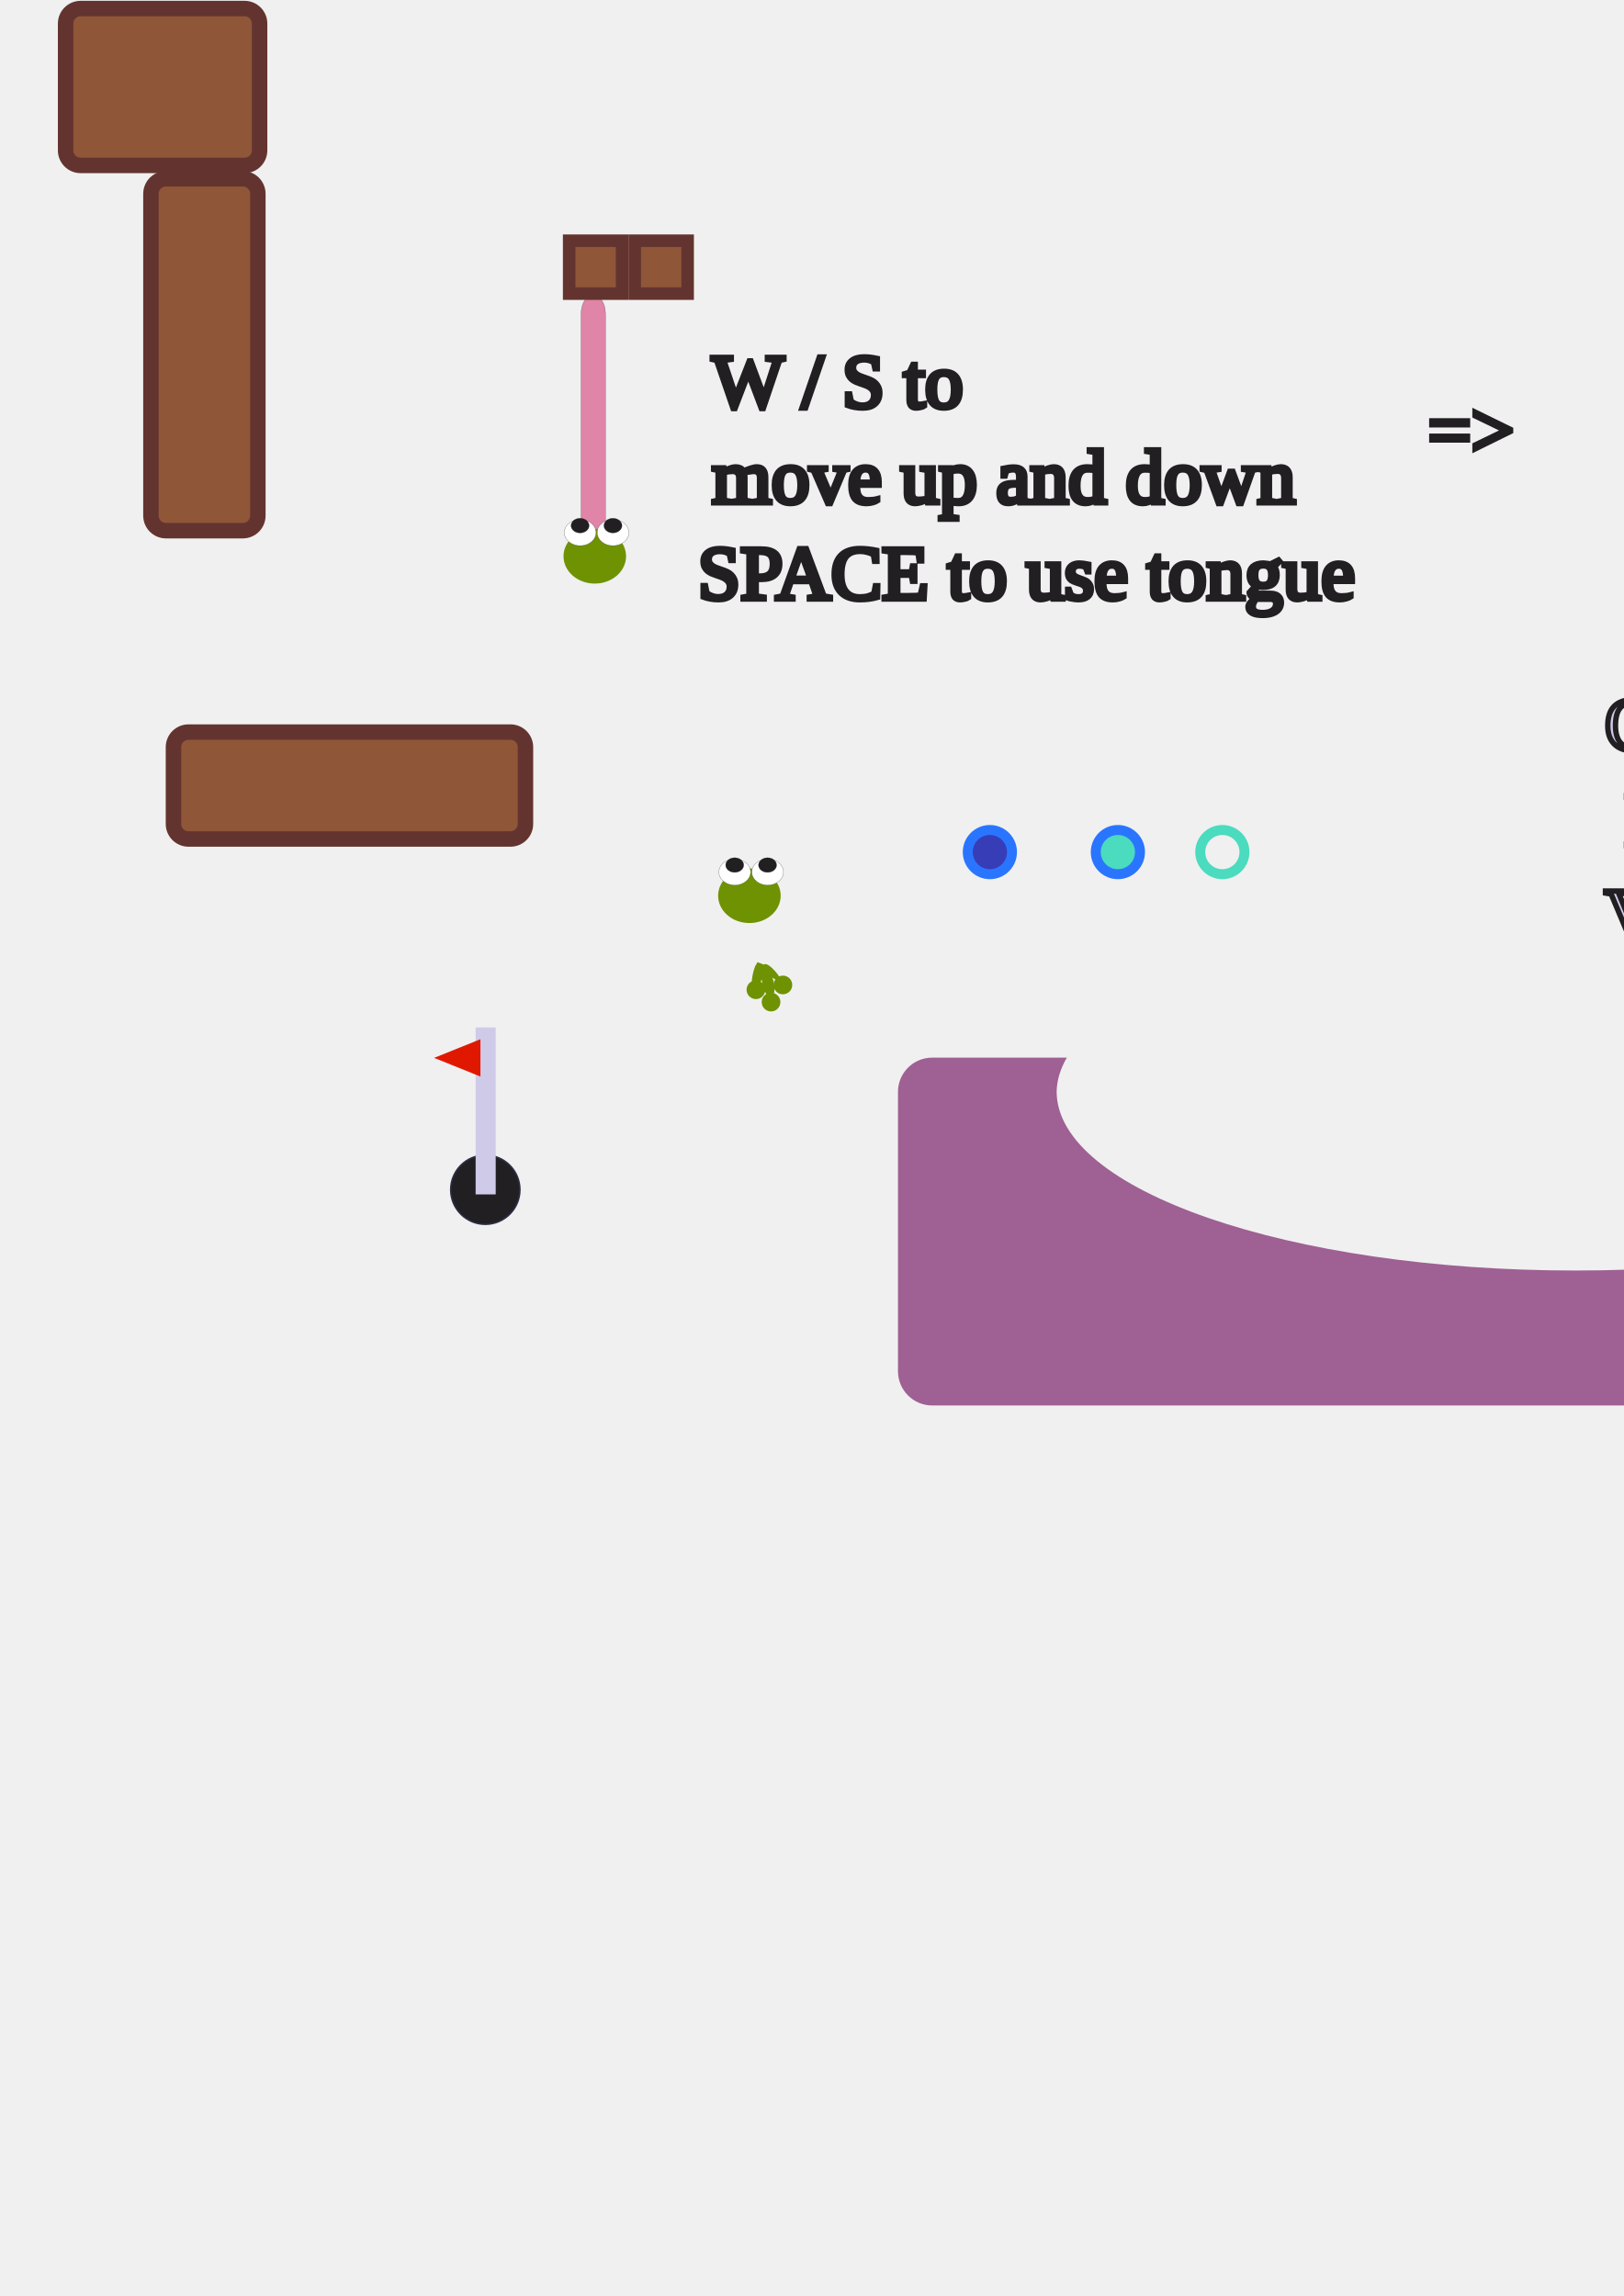
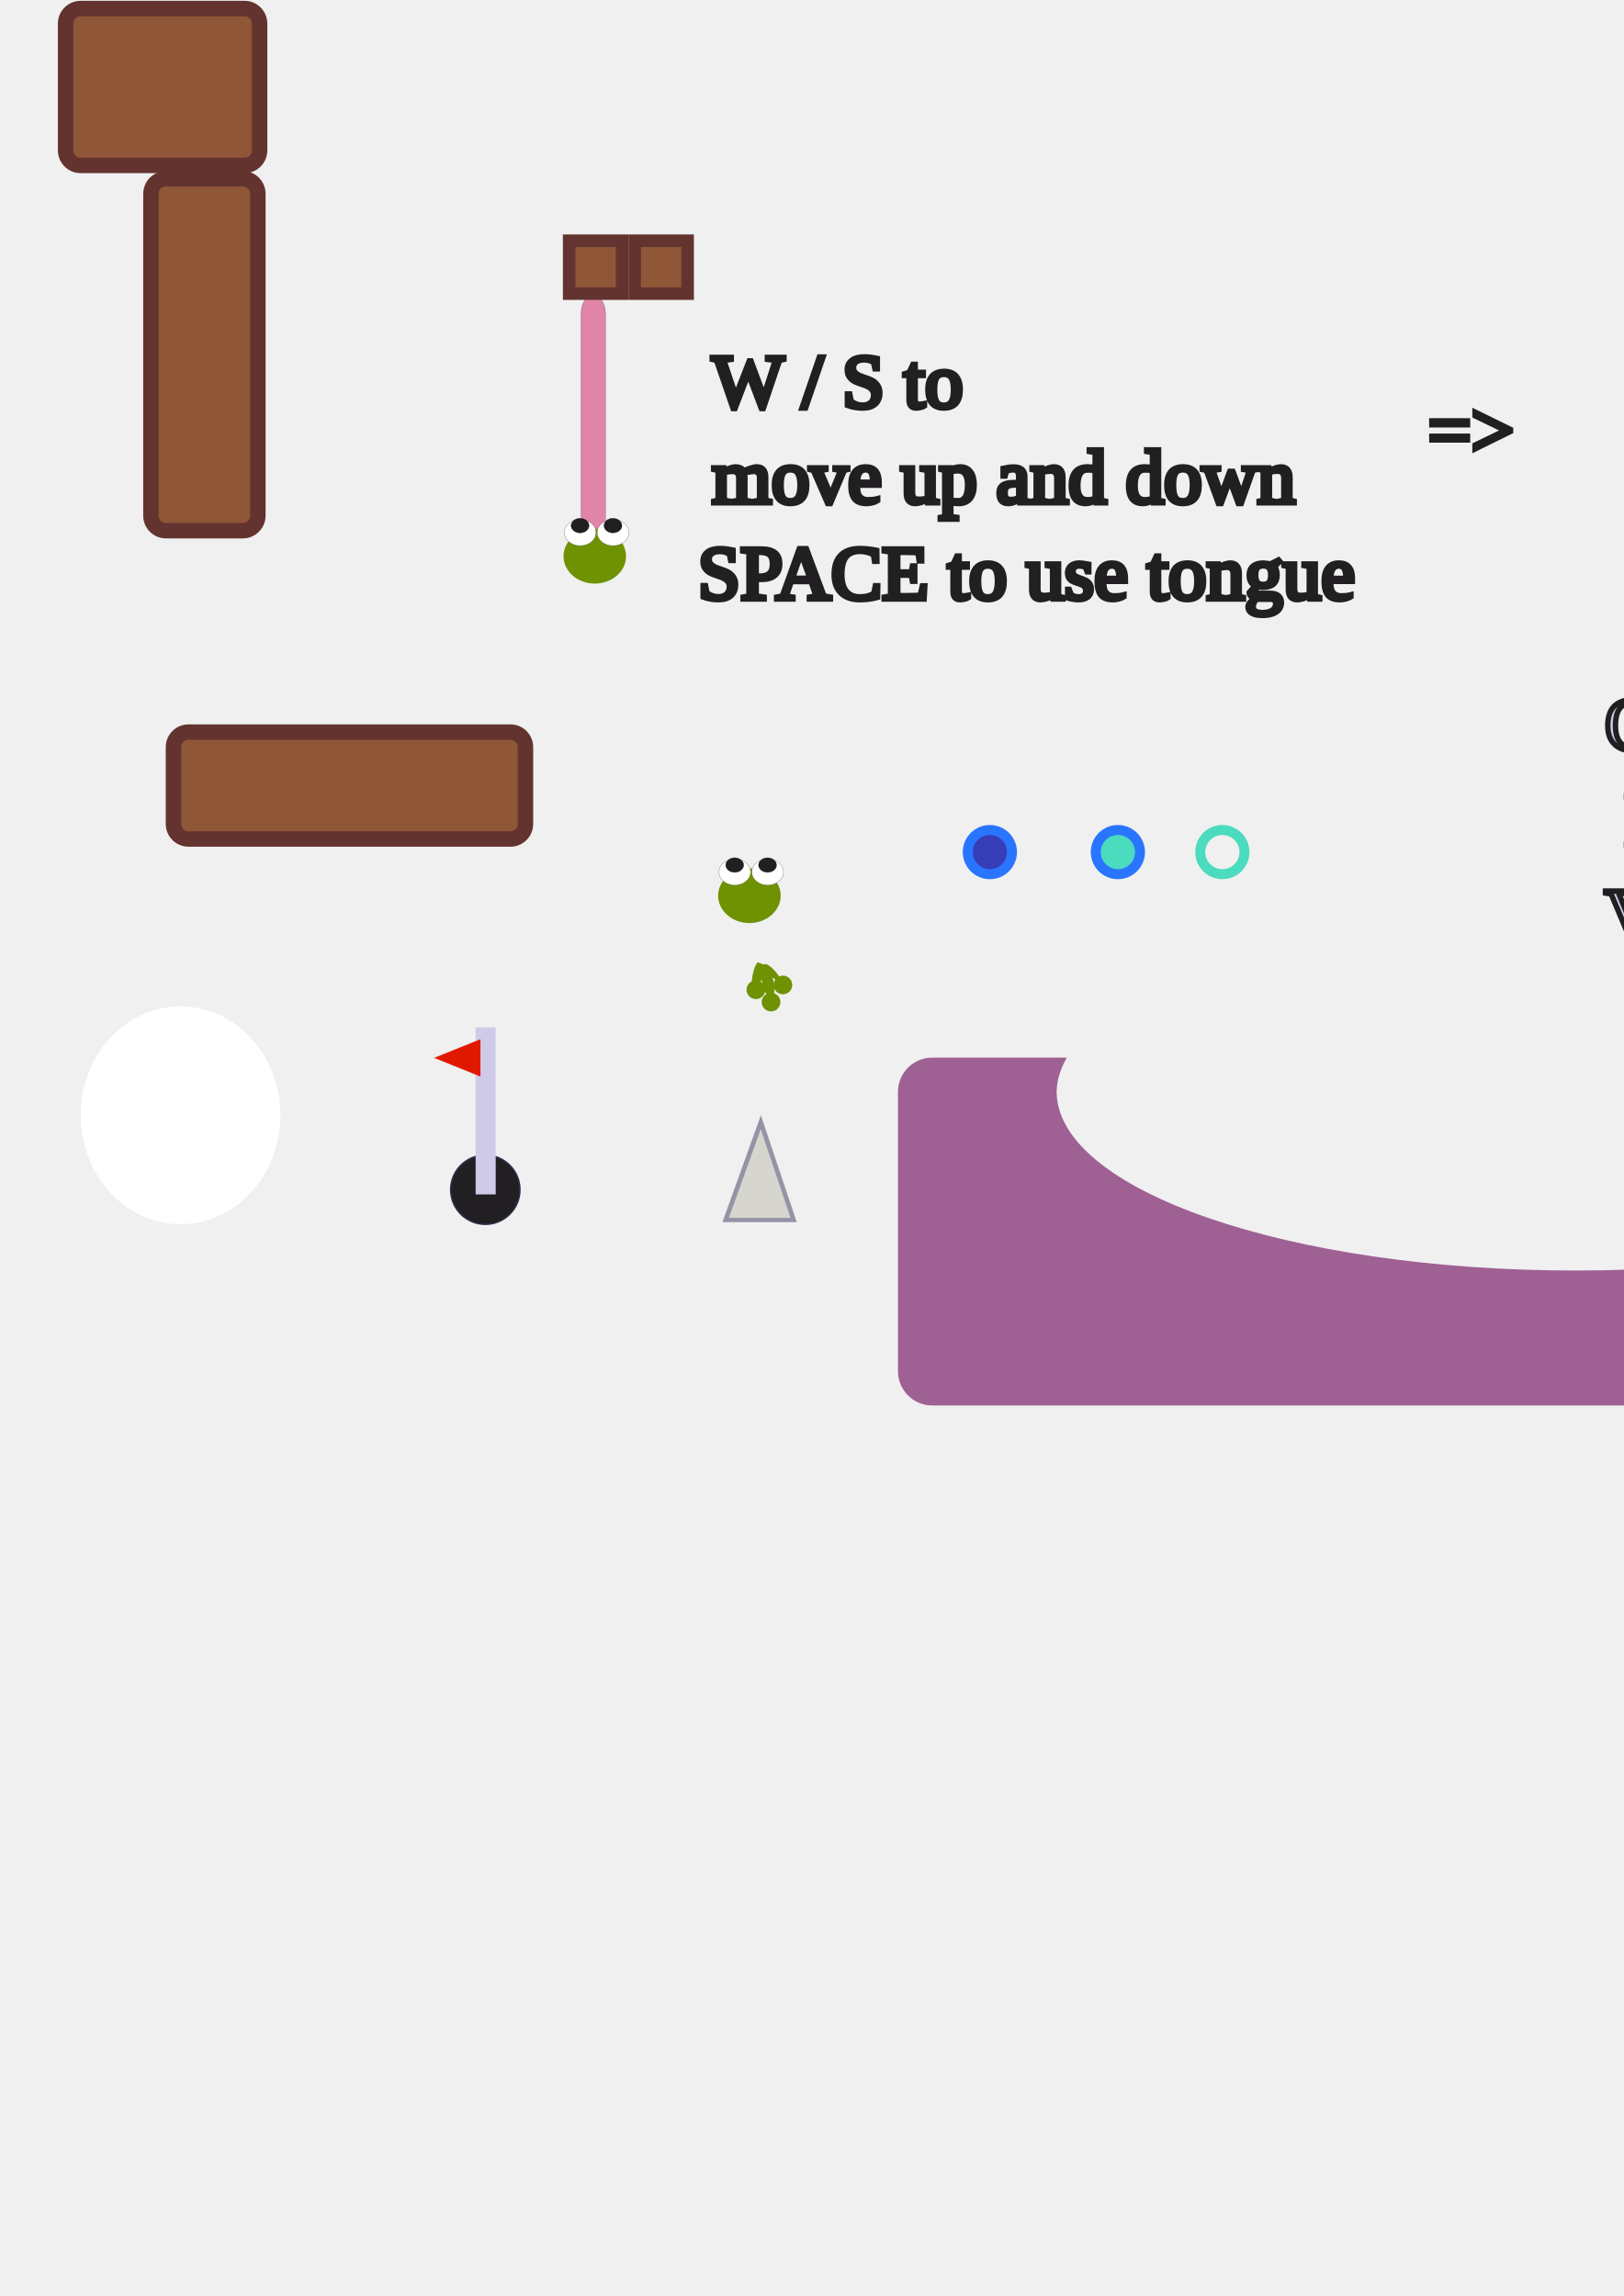
<svg xmlns="http://www.w3.org/2000/svg" width="793.701" height="1122.52" viewBox="0 0 210 297" version="1.1" id="svg1">
  <defs id="defs1">
    </defs>
  <g id="layer1">
    <circle style="fill:#211f21;stroke:#2b2d46;stroke-width:0.2;stroke-linecap:round" id="path5" cx="62.767" cy="153.896" r="4.473" />
    <rect style="fill:#e084a8;stroke:#211f21;stroke-width:0.028" id="rect4" width="3.148" height="35.665" x="75.157" y="38.139" ry="2.448" />
    <g id="g5" transform="matrix(0.8039466,0,0,0.7216433,16.75337,-12.87682)">
      <ellipse style="fill:#6e9202;stroke-width:0.035" id="path1" cx="74.847" cy="117.554" rx="5.03" ry="4.899" />
      <ellipse style="fill:#ffffff;stroke:#211f21;stroke-width:0.035" id="path2" cx="72.496" cy="113.308" rx="2.548" ry="2.352" />
      <ellipse style="fill:#211f21;stroke:#211f21;stroke-width:0.035" id="path3" cx="72.48" cy="112.058" rx="1.455" ry="1.316" />
      <ellipse style="fill:#ffffff;stroke:#211f21;stroke-width:0.035" id="ellipse3" cx="77.784" cy="113.308" rx="2.548" ry="2.352" />
      <ellipse style="fill:#211f21;stroke:#211f21;stroke-width:0.035" id="ellipse4" cx="77.768" cy="112.058" rx="1.455" ry="1.316" />
    </g>
    <g id="g5-3" transform="matrix(0.8039466,0,0,0.7216433,36.75014,31.03338)">
      <ellipse style="fill:#6e9202;stroke-width:0.035" id="path1-8" cx="74.847" cy="117.554" rx="5.03" ry="4.899" />
      <ellipse style="fill:#ffffff;stroke:#211f21;stroke-width:0.035" id="path2-0" cx="72.496" cy="113.308" rx="2.548" ry="2.352" />
      <ellipse style="fill:#211f21;stroke:#211f21;stroke-width:0.035" id="path3-1" cx="72.48" cy="112.058" rx="1.455" ry="1.316" />
      <ellipse style="fill:#ffffff;stroke:#211f21;stroke-width:0.035" id="ellipse3-0" cx="77.784" cy="113.308" rx="2.548" ry="2.352" />
      <ellipse style="fill:#211f21;stroke:#211f21;stroke-width:0.035" id="ellipse4-7" cx="77.768" cy="112.058" rx="1.455" ry="1.316" />
    </g>
    <rect style="fill:#e084a8;stroke:#211f21;stroke-width:0.028" id="rect4-1" width="3.148" height="35.665" x="226.356" y="49.707" ry="2.448" />
    <g id="g5-0" transform="matrix(0.8039466,0,0,0.7216433,167.9528,-1.309353)">
      <ellipse style="fill:#6e9202;stroke-width:0.035" id="path1-2" cx="74.847" cy="117.554" rx="5.03" ry="4.899" />
      <ellipse style="fill:#ffffff;stroke:#211f21;stroke-width:0.035" id="path2-9" cx="72.496" cy="113.308" rx="2.548" ry="2.352" />
      <ellipse style="fill:#211f21;stroke:#211f21;stroke-width:0.035" id="path3-2" cx="72.48" cy="112.058" rx="1.455" ry="1.316" />
      <ellipse style="fill:#ffffff;stroke:#211f21;stroke-width:0.035" id="ellipse3-6" cx="77.784" cy="113.308" rx="2.548" ry="2.352" />
      <ellipse style="fill:#211f21;stroke:#211f21;stroke-width:0.035" id="ellipse4-1" cx="77.768" cy="112.058" rx="1.455" ry="1.316" />
    </g>
    <rect style="fill:#8f5638;stroke:#63342f;stroke-width:1.623;stroke-dasharray:none" id="rect7" width="6.843" height="6.843" x="73.613" y="31.139" ry="1.943" rx="0" />
    <rect style="fill:#8f5638;stroke:#63342f;stroke-width:1.623;stroke-dasharray:none" id="rect8" width="6.843" height="6.843" x="82.091" y="31.139" ry="1.943" rx="0" />
    <rect style="fill:#8f5638;stroke:#63342f;stroke-width:2;stroke-dasharray:none" id="rect9" width="45.524" height="13.827" x="22.436" y="94.7" ry="1.943" />
    <rect style="fill:#8f5638;stroke:#63342f;stroke-width:2;stroke-dasharray:none" id="rect10" width="45.524" height="13.827" x="-68.647" y="19.522" ry="1.943" transform="rotate(-90)" />
    <rect style="fill:#8f5638;stroke:#63342f;stroke-width:2;stroke-dasharray:none" id="rect11" width="25.088" height="20.292" x="8.486" y="1.107" ry="1.943" />
    <ellipse style="fill:#211f21;stroke:#211f21;stroke-width:2;stroke-dasharray:none" id="path34" cx="24.132" cy="-21.653" rx="14.479" ry="19.044" />
    <rect style="fill:#8f5638;stroke:#63342f;stroke-width:1.623;stroke-dasharray:none" id="rect34" width="6.843" height="6.843" x="76.874" y="-20.777" ry="1.943" rx="0" />
    <text xml:space="preserve" style="font-size:9.878px;font-family:'Times New Roman';-inkscape-font-specification:'Times New Roman, ';fill:#211f21;stroke:#211f21;stroke-width:0.7;stroke-dasharray:none" x="92.092" y="52.698" id="text34">
      <tspan id="tspan34" style="font-size:9.878px;stroke-width:0.7;stroke-dasharray:none" x="92.092" y="52.698">W / S to </tspan>
      <tspan style="font-size:9.878px;stroke-width:0.7;stroke-dasharray:none" x="92.092" y="65.046" id="tspan35">move up and down</tspan>
    </text>
    <text xml:space="preserve" style="font-size:9.878px;font-family:'Times New Roman';-inkscape-font-specification:'Times New Roman, ';fill:#211f21;stroke:#211f21;stroke-width:0.7;stroke-dasharray:none" x="90.265" y="77.482" id="text37">
      <tspan style="font-size:9.878px;stroke-width:0.7;stroke-dasharray:none" x="90.265" y="77.482" id="tspan37">SPACE to use tongue</tspan>
    </text>
    <text xml:space="preserve" style="font-size:9.878px;font-family:'Times New Roman';-inkscape-font-specification:'Times New Roman, ';fill:#211f21;stroke:#211f21;stroke-width:0.7;stroke-dasharray:none" x="184.705" y="58.96" id="text38">
      <tspan id="tspan38" style="stroke-width:0.7" x="184.705" y="58.96">=&gt;</tspan>
    </text>
    <text xml:space="preserve" style="font-size:9.878px;font-family:'Times New Roman';-inkscape-font-specification:'Times New Roman, ';fill:#211f21;stroke:#211f21;stroke-width:0.7;stroke-dasharray:none" x="221.229" y="16.436" id="text39">
      <tspan id="tspan39" style="stroke-width:0.7" x="221.229" y="16.436">AFTER COUPLE SECONDS</tspan>
      <tspan style="stroke-width:0.7" x="221.229" y="28.783" id="tspan40">GRAVITY WILL SHIFT 90 DEGREES RIGHT</tspan>
      <tspan style="stroke-width:0.7" x="221.229" y="41.13" id="tspan41">WHEN TONGUE IS HELD FOR X SECONDS</tspan>
    </text>
    <rect style="fill:#e084a8;stroke:#211f21;stroke-width:0.028" id="rect42" width="3.148" height="35.665" x="-66.646" y="333.244" ry="2.448" transform="rotate(-90)" />
    <g id="g46" transform="matrix(0,-0.8039466,0.7216433,0,282.2278,125.0491)">
      <ellipse style="fill:#6e9202;stroke-width:0.035" id="ellipse42" cx="74.847" cy="117.554" rx="5.03" ry="4.899" />
      <ellipse style="fill:#ffffff;stroke:#211f21;stroke-width:0.035" id="ellipse43" cx="72.496" cy="113.308" rx="2.548" ry="2.352" />
      <ellipse style="fill:#211f21;stroke:#211f21;stroke-width:0.035" id="ellipse44" cx="72.48" cy="112.058" rx="1.455" ry="1.316" />
      <ellipse style="fill:#ffffff;stroke:#211f21;stroke-width:0.035" id="ellipse45" cx="77.784" cy="113.308" rx="2.548" ry="2.352" />
      <ellipse style="fill:#211f21;stroke:#211f21;stroke-width:0.035" id="ellipse46" cx="77.768" cy="112.058" rx="1.455" ry="1.316" />
    </g>
    <g id="g47" transform="translate(12.17516,7.009938)">
      <ellipse style="fill:#4b4d6c;stroke:#211f21;stroke-width:0.194;stroke-dasharray:none" id="ellipse47" cx="255.863" cy="58.478" rx="6.341" ry="6.29" />
      <path id="path46" style="fill:#d0cae9;stroke:#211f21;stroke-width:0.194;stroke-dasharray:none" d="m 255.863,52.137 a 6.341,6.29 0 0 0 -6.341,6.29 6.341,6.29 0 0 0 6.341,6.29 6.341,6.29 0 0 0 6.341,-6.29 6.341,6.29 0 0 0 -0.005,-0.205 h -5.439 c -0.298,0 -0.539,-0.24 -0.539,-0.539 v -5.535 a 6.341,6.29 0 0 0 -0.358,-0.011 z" />
    </g>
    <text xml:space="preserve" style="font-size:9.878px;font-family:'Times New Roman';-inkscape-font-specification:'Times New Roman, ';fill:#d0cae9;stroke:#211f21;stroke-width:0.7;stroke-dasharray:none" x="245.348" y="83.012" id="text47">
      <tspan id="tspan47" style="stroke-width:0.7" x="245.348" y="83.012">3 seconds later</tspan>
    </text>
    <text xml:space="preserve" style="font-size:9.878px;font-family:'Times New Roman';-inkscape-font-specification:'Times New Roman, ';fill:#d0cae9;stroke:#211f21;stroke-width:0.7;stroke-dasharray:none" x="370.604" y="79.692" id="text48">
      <tspan id="tspan48" style="stroke-width:0.7" x="370.604" y="79.692">Gravity is now =&gt;</tspan>
    </text>
    <text xml:space="preserve" style="font-size:9.878px;font-family:'Times New Roman';-inkscape-font-specification:'Times New Roman, ';fill:#d0cae9;stroke:#211f21;stroke-width:0.7;stroke-dasharray:none" x="207.531" y="97.032" id="text49">
      <tspan id="tspan49" style="stroke-width:0.7" x="207.531" y="97.032">GRAVITY</tspan>
      <tspan style="stroke-width:0.7" x="207.531" y="109.38" id="tspan50"> I</tspan>
      <tspan style="stroke-width:0.7" x="207.531" y="121.727" id="tspan51">V</tspan>
    </text>
    <circle style="fill:#2a75ff;fill-opacity:1;stroke:none;stroke-width:0.2;stroke-linecap:round;stroke-opacity:1" id="path4" cx="128.024" cy="110.222" r="3.505" />
    <circle style="fill:#363db6;fill-opacity:1;stroke:none;stroke-width:0.126;stroke-linecap:round;stroke-opacity:1" id="circle4" cx="128.024" cy="110.222" r="2.214" />
    <circle style="fill:#2a75ff;fill-opacity:1;stroke:none;stroke-width:0.2;stroke-linecap:round;stroke-opacity:1" id="circle5" cx="144.58" cy="110.222" r="3.505" />
    <circle style="fill:#4bdbbe;fill-opacity:1;stroke:none;stroke-width:0.126;stroke-linecap:round;stroke-opacity:1" id="circle6" cx="144.58" cy="110.222" r="2.214" />
    <path id="circle7" style="fill:#4bdbbe;fill-opacity:1;stroke:none;stroke-width:0.2;stroke-linecap:round;stroke-opacity:1" d="M 158.093 106.717 A 3.505 3.505 0 0 0 154.587 110.222 A 3.505 3.505 0 0 0 158.093 113.727 A 3.505 3.505 0 0 0 161.597 110.222 A 3.505 3.505 0 0 0 158.093 106.717 z M 158.093 108.008 A 2.214 2.214 0 0 1 160.306 110.222 A 2.214 2.214 0 0 1 158.093 112.436 A 2.214 2.214 0 0 1 155.879 110.222 A 2.214 2.214 0 0 1 158.093 108.008 z " />
    <rect style="fill:#d0cae9;stroke:#d0cae9;stroke-width:0.2;stroke-linecap:round" id="rect1" width="2.398" height="21.399" x="61.614" y="133.004" ry="1.199" rx="0" />
    <path id="rect2" style="fill:#e11800;stroke:#e11800;stroke-width:0.13;stroke-linecap:round" d="m 62.071,134.526 -5.75,2.316 5.75,2.316 z" />
    <circle style="fill:#6e9202;fill-opacity:1;stroke:#6e9202;stroke-width:0.2;stroke-linecap:round;stroke-opacity:1" id="path6" cx="101.255" cy="127.409" r="1.109" />
    <circle style="fill:#6e9202;fill-opacity:1;stroke:#6e9202;stroke-width:0.2;stroke-linecap:round;stroke-opacity:1" id="circle8" cx="99.722" cy="129.626" r="1.109" />
    <circle style="fill:#6e9202;fill-opacity:1;stroke:#6e9202;stroke-width:0.2;stroke-linecap:round;stroke-opacity:1" id="circle9" cx="97.766" cy="128.028" r="1.109" />
    <path style="fill:#6e9202;fill-opacity:1;stroke:#6e9202;stroke-width:0.2;stroke-linecap:round;stroke-opacity:1" d="m 97.934,124.724 c -0.06,0.087 -0.179,0.261 -0.315,0.707 -0.136,0.446 -0.288,1.163 -0.288,1.625 10e-7,0.462 0.152,0.669 0.315,0.669 0.163,0 0.337,-0.207 0.516,-0.527 0.179,-0.321 0.364,-0.755 0.495,-1.136 0.13,-0.38 0.207,-0.707 0.185,-0.913 -0.022,-0.207 -0.141,-0.293 -0.321,-0.375 -0.179,-0.082 -0.418,-0.158 -0.516,-0.179 -0.098,-0.022 -0.054,0.011 -0.033,0.027 0.022,0.016 0.022,0.016 -0.038,0.103 z" id="path9" />
    <path style="fill:#6e9202;fill-opacity:1;stroke:#6e9202;stroke-width:0.2;stroke-linecap:round;stroke-opacity:1" d="m 98.331,125.197 c 0.011,0.071 0.033,0.212 0.12,0.707 0.087,0.495 0.239,1.342 0.435,1.946 0.196,0.603 0.435,0.962 0.647,1.065 0.212,0.103 0.397,-0.049 0.478,-0.435 0.082,-0.386 0.06,-1.005 -0.054,-1.495 -0.114,-0.489 -0.321,-0.848 -0.489,-1.087 -0.168,-0.239 -0.299,-0.359 -0.484,-0.467 -0.185,-0.109 -0.424,-0.207 -0.544,-0.255 -0.12,-0.049 -0.12,-0.049 -0.109,0.022 z" id="path10" />
    <path style="fill:#6e9202;fill-opacity:1;stroke:#6e9202;stroke-width:0.2;stroke-linecap:round;stroke-opacity:1" d="m 98.858,125.213 c 0.049,0.12 0.147,0.359 0.462,0.669 0.315,0.31 0.848,0.69 1.163,0.815 0.315,0.125 0.413,-0.005 0.185,-0.375 -0.228,-0.37 -0.783,-0.978 -1.163,-1.261 -0.38,-0.283 -0.587,-0.239 -0.674,-0.179 -0.087,0.06 -0.054,0.136 -0.038,0.174 0.016,0.038 0.016,0.038 0.065,0.158 z" id="path11" transform="translate(-0.03261036,-0.03261036)" />
    <path id="rect12" style="fill:#9f6093;stroke:none;stroke-width:2.284;stroke-linecap:round;stroke-dasharray:none" d="m 120.576,136.81 c -2.459,0 -4.437,1.98 -4.437,4.439 v 36.118 c 0,2.459 1.979,4.439 4.437,4.439 h 166.331 c 2.459,0 4.439,-1.98 4.439,-4.439 v -36.118 c 0,-2.459 -1.98,-4.439 -4.439,-4.439 h -17.297 a 67.084,23.173 0 0 1 1.216,4.365 67.084,23.173 0 0 1 -67.084,23.174 67.084,23.173 0 0 1 -67.084,-23.174 67.084,23.173 0 0 1 1.323,-4.365 z" />
+     <path id="rect13" style="fill:#9593a7;stroke-width:0.301;stroke-linecap:round" d="m 98.408,144.257 4.64,13.835 h -9.613 z" />
+     <path id="path13" style="fill:#d7d6ce;stroke-width:0.25;stroke-linecap:round" d="m 98.394,146.063 3.848,11.476 h -7.973 z" />
+     <ellipse style="fill:#ffffff;fill-opacity:1;stroke:none;stroke-width:1;stroke-linecap:round;stroke-dasharray:none" id="path14" cx="23.349" cy="144.268" rx="12.914" ry="14.088" />
  </g>
</svg>
